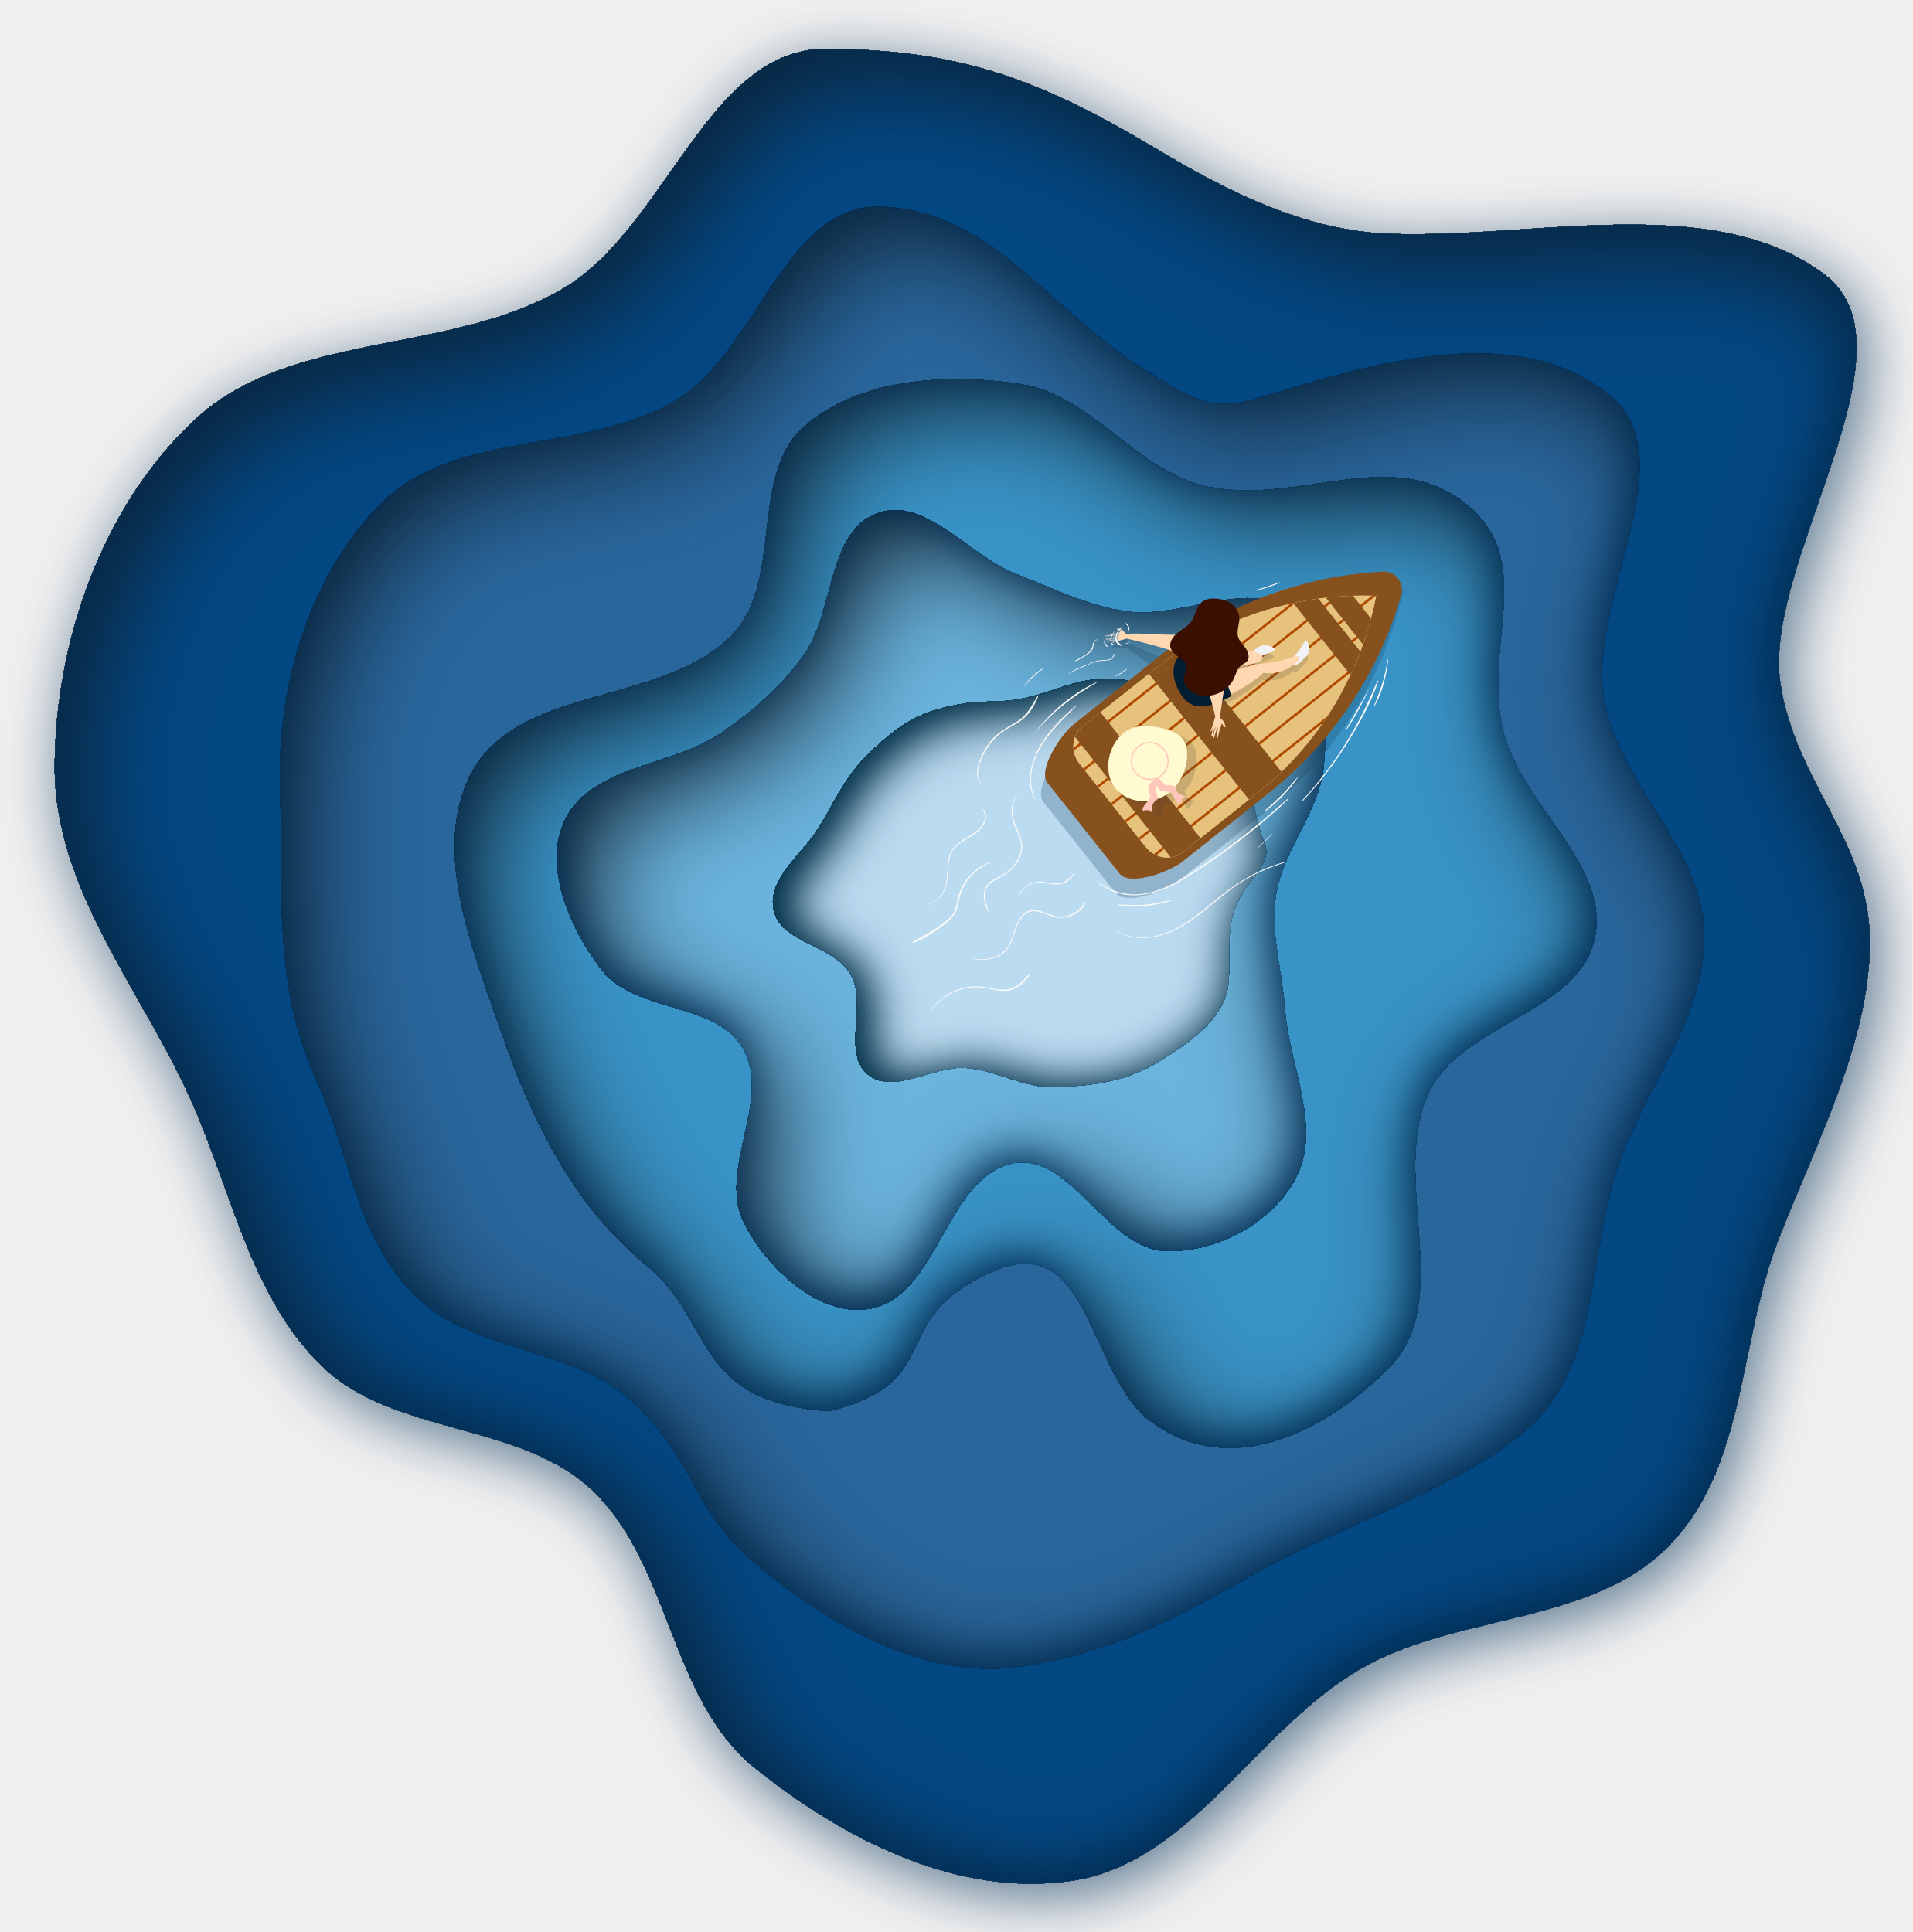
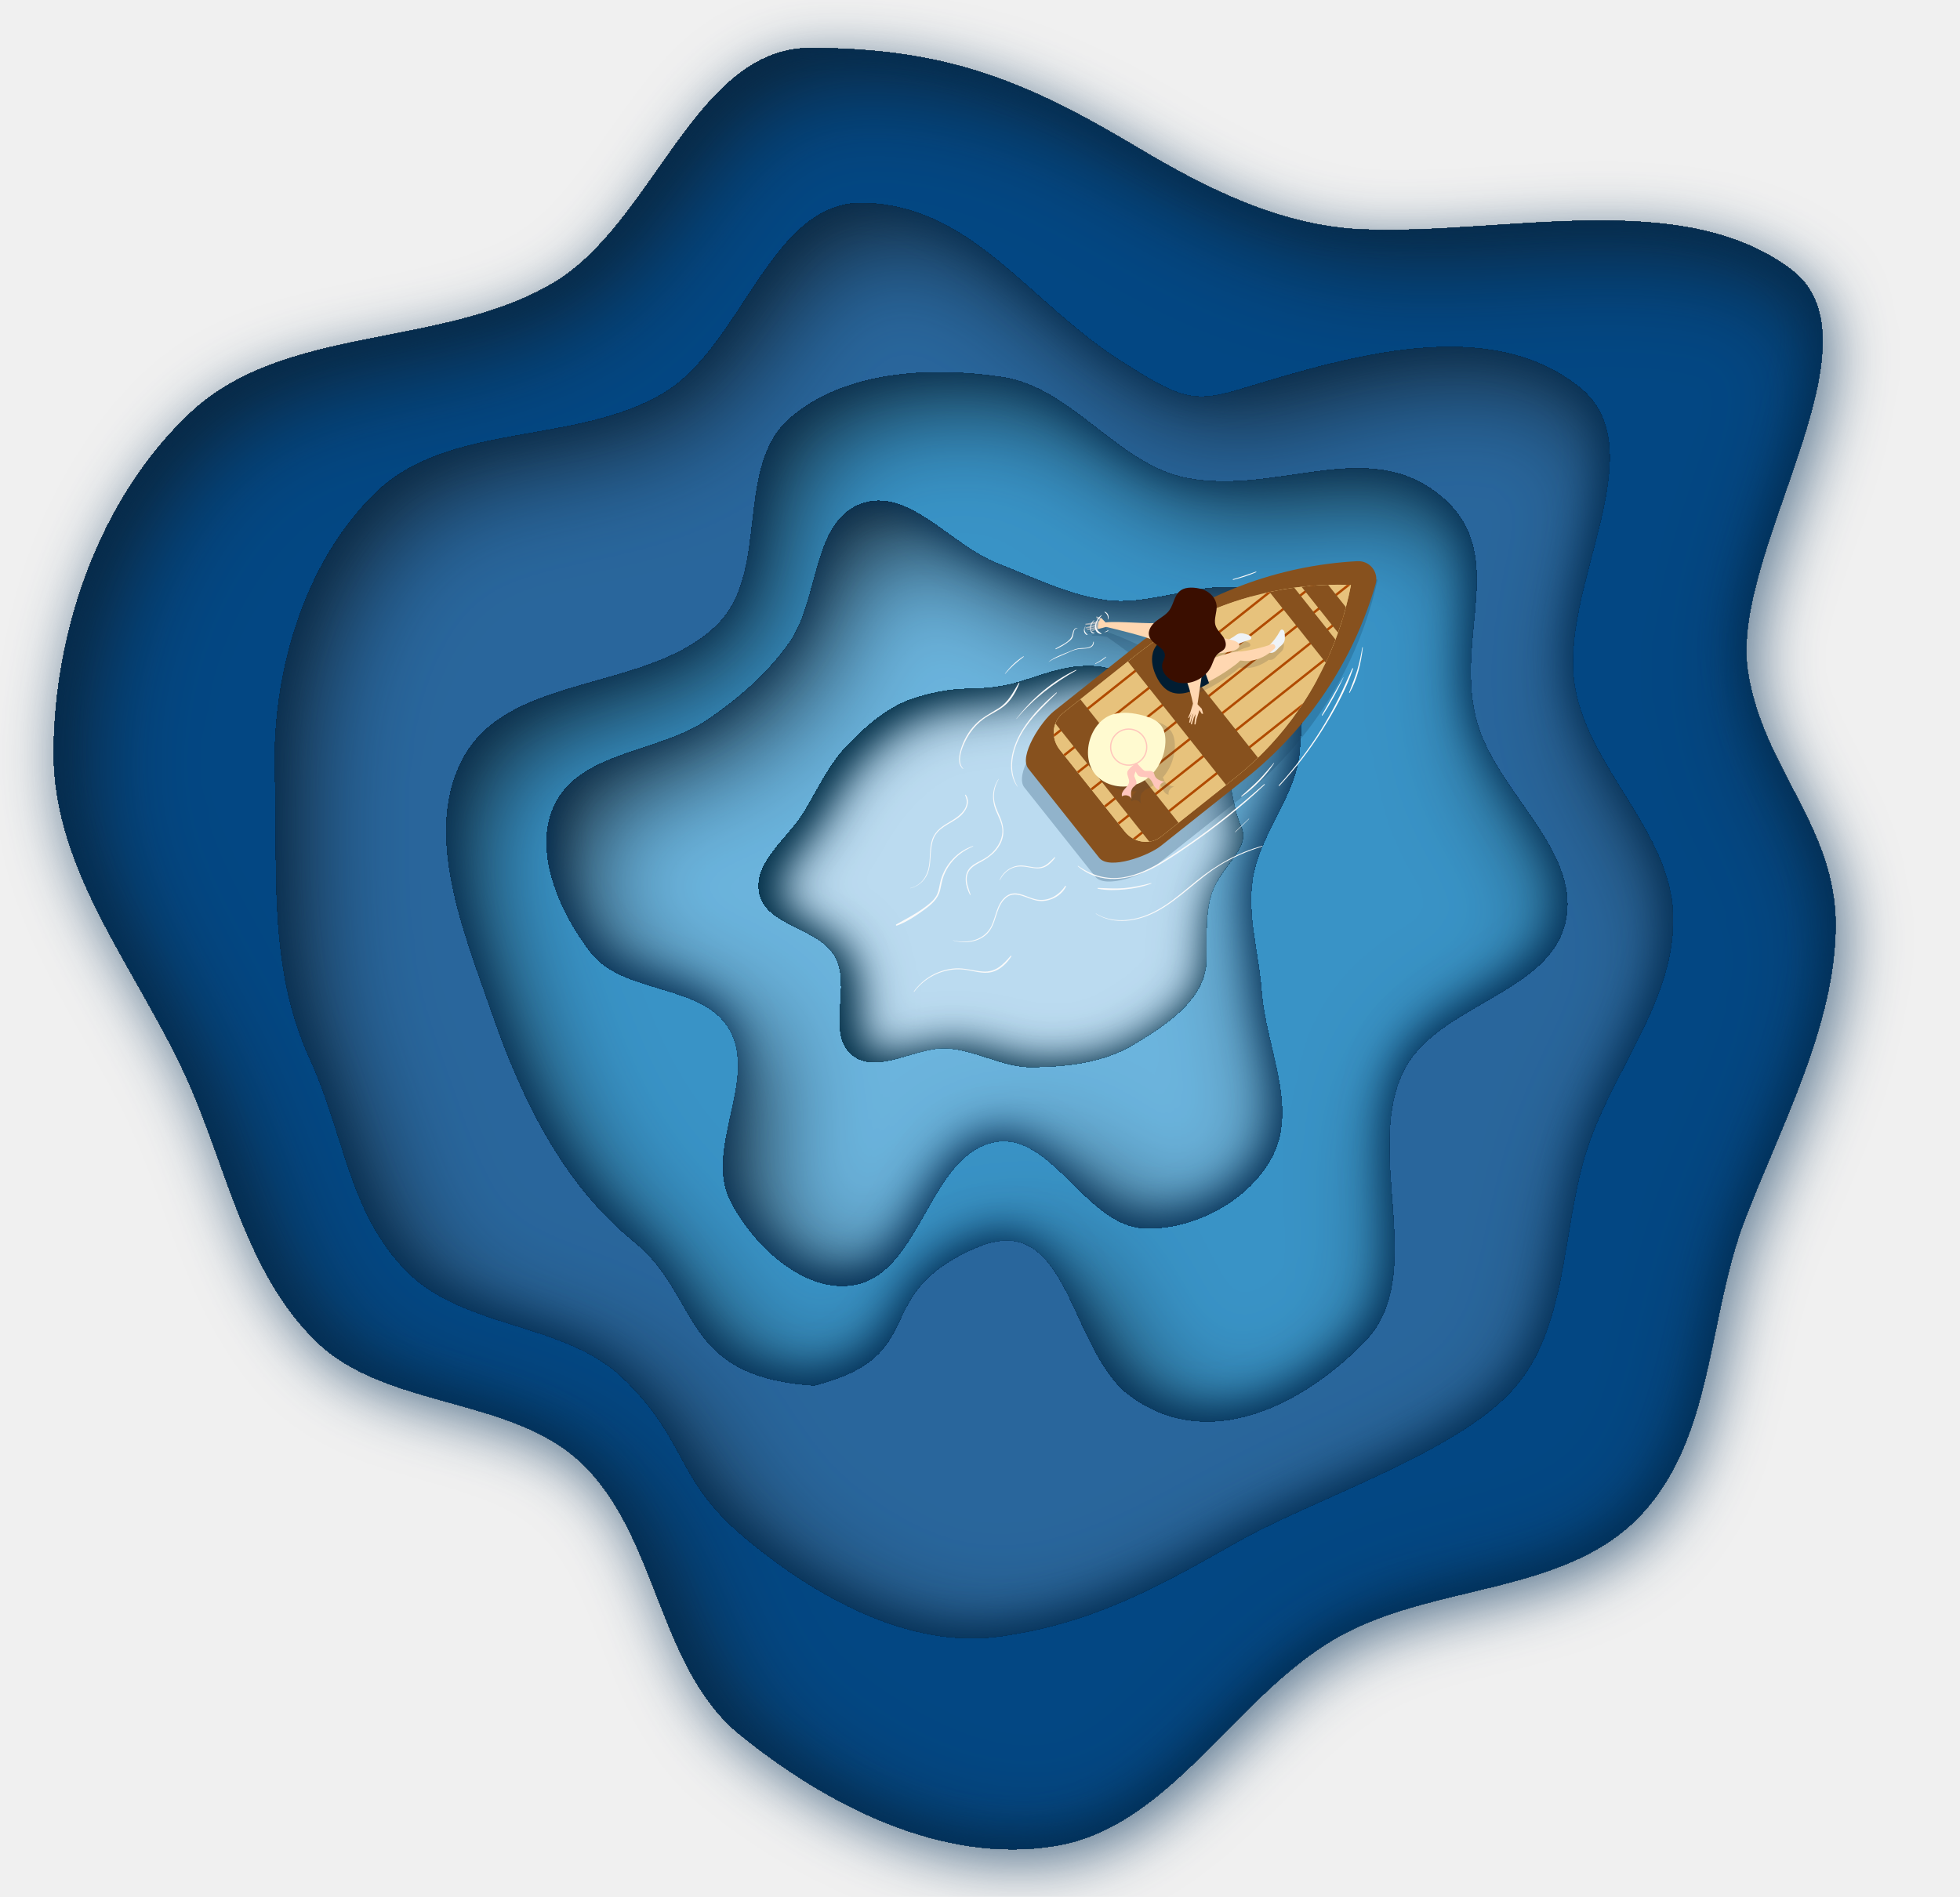
- <svg xmlns="http://www.w3.org/2000/svg" width="953" height="963" viewBox="0 0 953 963" fill="none">
-   <mask id="mask0" mask-type="alpha" maskUnits="userSpaceOnUse" x="0" y="0" width="953" height="963">
-     <rect width="953" height="963" fill="#C4C4C4" />
+ <svg xmlns="http://www.w3.org/2000/svg" width="995" height="963" viewBox="0 0 995 963" fill="none">
+   <mask id="mask0" mask-type="alpha" maskUnits="userSpaceOnUse" x="0" y="0" width="995" height="963">
+     <rect width="995" height="963" fill="#C4C4C4" />
  </mask>
  <g mask="url(#mask0)">
    <g filter="url(#filter0_dii)">
-       <path fill-rule="evenodd" clip-rule="evenodd" d="M160.68 681.109C124.921 646.37 115.556 593.996 95.326 548.615C70.685 493.339 27.041 443.195 27.289 381.876C27.536 320.722 50.322 253.224 96.697 209.664C144.518 164.746 223.943 177.242 280.669 143.874C332.181 113.574 352.759 24.296 411.644 24.404C480.139 24.53 520.323 40.841 577.468 74.954C612.28 95.735 650.311 114.903 691.927 116.529C763.817 119.336 853.638 94.923 909.286 136.913C958.183 173.809 878.149 280.106 887.25 340.62C894.71 390.228 932.082 419.598 931.821 470.094C931.561 520.522 904.257 571.052 885.813 619.056C866.412 669.548 870.216 730.891 831.76 770.369C793.374 809.776 727.401 803.981 679.26 831.1C626.912 860.589 594.466 927.526 535.615 937.194C477.975 946.662 419.477 916.151 375.94 880.925C333.573 846.645 334.318 779.068 294.466 742.075C258.731 708.904 195.628 715.061 160.68 681.109Z" fill="#034783" />
+       <path fill-rule="evenodd" clip-rule="evenodd" d="M160.68 681.109C124.921 646.37 115.556 593.996 95.326 548.615C70.685 493.339 27.041 443.195 27.289 381.876C27.536 320.722 50.322 253.224 96.697 209.664C144.518 164.746 223.943 177.242 280.669 143.874C332.181 113.574 352.759 24.296 411.644 24.404C480.139 24.53 520.323 40.842 577.468 74.954C612.281 95.735 650.311 114.903 691.927 116.529C763.817 119.336 853.638 94.923 909.286 136.913C958.183 173.809 878.149 280.106 887.25 340.62C894.71 390.228 932.081 419.598 931.821 470.094C931.561 520.522 904.257 571.052 885.813 619.056C866.412 669.548 870.216 730.891 831.76 770.369C793.374 809.776 727.401 803.981 679.26 831.1C626.912 860.589 594.466 927.526 535.615 937.194C477.975 946.662 419.477 916.151 375.94 880.925C333.573 846.645 334.318 779.068 294.466 742.075C258.731 708.904 195.628 715.061 160.68 681.109Z" fill="#034783" />
    </g>
    <g filter="url(#filter1_ii)">
      <path fill-rule="evenodd" clip-rule="evenodd" d="M206.815 645.673C177.045 615.878 175.088 576.264 157.514 537.946C136.109 491.272 141.139 443.686 139.593 392.539C138.052 341.529 154.47 285.741 190.556 250.459C227.766 214.078 292.048 226.313 336.754 199.77C377.351 175.667 391.373 101.66 438.77 103.093C493.902 104.759 522.113 153.664 569.077 183.424C597.688 201.553 605.002 205.219 629.241 197.822C686.775 180.264 755.442 160.116 801.426 196.413C841.831 228.307 790.45 298.513 799.497 349.202C806.914 390.755 848.078 422.559 849.305 464.678C850.531 506.74 819.744 541.819 806.266 581.444C792.088 623.123 796.895 674.383 767.068 706.439C737.294 738.438 666.44 761.093 628.466 782.618C587.173 806.024 554.814 824.063 507.723 830.786C461.601 837.371 413.65 810.585 377.606 780.207C342.531 750.644 349.356 731.35 316.228 699.581C286.523 671.095 235.909 674.793 206.815 645.673Z" fill="#29669C" />
    </g>
    <g filter="url(#filter2_ii)">
      <path fill-rule="evenodd" clip-rule="evenodd" d="M712.161 544.296C692.285 585.999 725.057 647.406 693.045 680.754C663.848 711.168 612.439 740.895 570.307 705.873C542.02 679.063 541.397 613.68 495.445 633.444C439.701 657.419 473.699 687.828 413.322 703.398C344.65 698.844 356.558 658.465 321.729 630.2C286.016 601.218 265.051 558.173 250.196 515.412C235.363 472.714 214.045 421.687 236.046 383.553C260.342 341.443 331.243 351.417 365.032 316.376C390.778 289.674 372.989 236.798 401.041 212.439C428.506 188.589 471.658 185.933 508.798 191.53C544.304 196.882 567.521 236.365 602.873 242.858C649.469 251.416 694.387 221.396 731.13 251.764C765.752 280.379 739.107 320.635 748.888 363.539C757.331 400.573 802.233 430.641 794.791 467.27C787.172 504.765 728.541 509.927 712.161 544.296Z" fill="#3993C6" />
    </g>
    <g filter="url(#filter3_ii)">
      <path fill-rule="evenodd" clip-rule="evenodd" d="M635.91 445.926C632.887 465.11 639.01 484.149 640.424 503.519C642.457 531.362 658.579 561.375 646.163 586.358C634.886 609.047 606.016 624.707 580.774 623.541C551.382 622.182 533.749 574.188 504.868 579.827C471.691 586.304 467.715 644.824 434.695 652.061C409.429 657.598 382.239 632.453 370.698 609.23C357.779 583.234 384.701 548.123 370.469 522.826C357.137 499.129 316.578 505.007 299.963 483.501C284.059 462.914 270.161 431.409 281.896 408.175C295.388 381.46 335.065 382.173 359.687 365.245C375.313 354.503 389.745 341.992 400.707 326.493C416.092 304.742 412.142 265.534 436.964 255.991C460.594 246.906 482.469 276.757 506.041 285.995C524.375 293.18 542.003 302.133 561.505 304.801C589.411 308.618 622.928 287.844 645.277 305.041C665.698 320.755 661.526 354.684 659.813 380.448C658.257 403.84 639.558 422.77 635.91 445.926Z" fill="#6BB4DD" />
    </g>
    <g filter="url(#filter4_ii)">
      <path fill-rule="evenodd" clip-rule="evenodd" d="M630.195 420.327C624.718 407.831 625.361 393.427 618.468 381.651C611.563 369.857 601.865 359.936 590.443 352.42C579.058 344.927 571.347 340.96 557.939 338.49C540.167 336.596 526.35 344.386 512.449 347.588C494.293 351.771 488.877 346.997 464.876 354.358C451.468 358.47 440.545 368.003 430.739 378.022C421.146 387.825 415.503 400.227 408.468 411.998C400.25 425.748 382.293 437.899 385.589 453.57C389.055 470.05 415.547 470.916 423.933 485.524C432.471 500.398 419.372 524.716 432.66 535.567C445.37 545.945 464.802 531.164 481.181 532.272C496.164 533.286 509.619 542.071 524.634 541.791C542.059 541.467 560.037 539.423 575.018 530.524C591.055 520.998 610.514 508.289 612.27 489.733C613.174 480.168 610.813 463.271 615.908 451.388C621.553 438.221 634.468 430.078 630.195 420.327Z" fill="#BBDBF0" />
    </g>
    <g clip-path="url(#clip0)">
      <path opacity="0.26" d="M562.418 321.059L561.243 318.201L560.981 317.986L559.169 316.488L558.89 317.189L559.949 318.721L560.123 318.969L559.712 318.927L555.304 318.486L552.652 317.903L552.447 318.423L554.492 319.099L557.406 319.897L557.402 319.939L555.486 320.056L551.974 319.6L551.855 320.152L554.787 320.799L557.215 321.055L557.21 321.089L555.913 321.169L552.401 320.713L552.282 321.265L555.214 321.912L556.567 322.059L554.318 322.267L554.32 322.699L556.647 322.699L556.951 322.661L556.947 322.703L557.511 322.779L561.792 323.275L561.798 323.257C566.724 326.722 579.692 335.883 583.105 339.682L588.878 331.741C582.208 329.947 569.089 322.853 562.418 321.059Z" fill="#194260" />
      <path opacity="0.26" d="M556.022 445.107L520.039 399.834C514.972 393.458 526.605 375.78 532.982 370.713L575.852 336.641C610.937 308.758 654.552 293.787 699.367 294.249C689.699 338.014 665.268 377.118 630.183 405.001L587.312 439.073C580.944 444.139 561.089 451.483 556.022 445.107Z" fill="#194260" />
      <path d="M558.015 435.524L522.033 390.25C516.966 383.874 528.599 366.196 534.975 361.129L577.846 327.057C609.708 301.736 648.604 287.063 689.045 284.927C695.386 284.592 700.083 290.502 698.325 296.604C687.113 335.52 664.038 370.096 632.176 395.418L589.306 429.489C582.938 434.556 563.082 441.9 558.015 435.524Z" fill="#87511E" />
      <path d="M626.797 395.074L589.441 424.763C585.644 427.777 580.59 428.191 576.278 426.294C575.869 426.118 575.475 425.917 575.096 425.697C573.555 424.837 572.141 423.656 570.97 422.169L537.972 380.646C536.413 378.69 535.459 376.458 535.091 374.184C535.019 373.718 534.963 373.241 534.933 372.77C534.694 368.713 536.296 364.696 539.615 362.062L576.972 332.373C588.061 323.56 600.195 316.297 613.042 310.692C614.396 310.1 615.76 309.523 617.127 308.979C625.54 305.579 634.247 302.872 643.167 300.892C643.614 300.79 644.061 300.687 644.509 300.592C644.94 300.499 645.38 300.405 645.812 300.321C649.517 299.552 653.268 298.911 657.042 298.41C658.279 298.236 659.52 298.087 660.761 297.947C662.241 297.782 663.722 297.634 665.214 297.51C665.931 297.447 666.649 297.392 667.366 297.337C669.652 297.167 671.951 297.054 674.255 296.981C677.394 296.876 680.552 296.868 683.718 296.942C684.334 296.947 684.959 296.968 685.585 296.997C685.66 296.998 685.752 296.997 685.827 297.006C685.085 300.812 684.222 304.572 683.23 308.287C682.861 309.662 682.482 311.03 682.086 312.391C681.887 313.06 681.688 313.736 681.481 314.405C680.778 316.695 680.024 318.964 679.227 321.222C678.813 322.402 678.39 323.574 677.941 324.741C676.981 327.273 675.967 329.776 674.885 332.253C674.54 333.044 674.187 333.844 673.825 334.628C673.546 335.246 673.266 335.856 672.986 336.466C670.546 341.663 667.851 346.72 664.907 351.619C663.809 353.441 662.676 355.242 661.507 357.021C660.778 358.133 660.033 359.238 659.285 360.327C650.273 373.371 639.358 385.092 626.797 395.074Z" fill="#E7C27C" />
-       <path d="M673.001 336.448C673.281 335.838 673.569 335.227 673.84 334.61C674.202 333.826 674.554 333.026 674.899 332.235C675.974 329.759 676.995 327.254 677.956 324.723C678.405 323.556 678.828 322.383 679.242 321.203C680.04 318.954 680.794 316.685 681.495 314.387C681.703 313.718 681.901 313.041 682.101 312.373C682.497 311.012 682.875 309.644 683.245 308.269C684.217 304.64 685.064 300.951 685.796 297.226C685.821 297.098 685.73 296.98 685.6 296.979V296.979C684.975 296.958 684.349 296.937 683.733 296.924C680.567 296.85 677.409 296.858 674.269 296.963C671.966 297.035 669.667 297.157 667.381 297.319C666.663 297.374 665.946 297.429 665.229 297.492C663.737 297.616 662.255 297.764 660.776 297.929C659.534 298.061 658.294 298.218 657.056 298.391C653.283 298.893 649.532 299.534 645.827 300.303C645.386 300.388 644.955 300.481 644.524 300.574C644.076 300.669 643.637 300.771 643.182 300.874V300.874C639.388 301.713 637.907 306.242 640.325 309.284L662.745 337.493C665.565 341.041 671.084 340.553 673.001 336.448V336.448Z" fill="#E7C27C" />
+       <path d="M673.001 336.448C673.281 335.838 673.569 335.227 673.84 334.61C674.202 333.826 674.554 333.026 674.899 332.235C675.974 329.759 676.995 327.254 677.956 324.723C678.405 323.556 678.828 322.383 679.242 321.203C680.04 318.954 680.794 316.685 681.495 314.387C681.703 313.718 681.901 313.041 682.101 312.373C682.497 311.012 682.875 309.644 683.245 308.269C684.217 304.64 685.064 300.951 685.796 297.226C685.821 297.098 685.73 296.98 685.6 296.979C684.975 296.958 684.349 296.937 683.733 296.924C680.567 296.85 677.409 296.858 674.269 296.963C671.966 297.035 669.667 297.157 667.381 297.319C666.663 297.374 665.946 297.429 665.229 297.492C663.737 297.616 662.255 297.764 660.776 297.929C659.534 298.061 658.294 298.218 657.056 298.391C653.283 298.893 649.532 299.534 645.827 300.303C645.386 300.388 644.955 300.481 644.524 300.574C644.076 300.669 643.637 300.771 643.182 300.874C639.388 301.713 637.907 306.242 640.325 309.284L662.745 337.493C665.565 341.041 671.084 340.553 673.001 336.448Z" fill="#E7C27C" />
      <path d="M569.289 338.479L540.773 361.142L590.602 423.838L619.117 401.175L569.289 338.479Z" fill="#E7C27C" />
      <path d="M540.77 361.141L539.615 362.062C536.296 364.696 534.703 368.72 534.933 372.77C534.963 373.241 535.01 373.71 535.091 374.184C535.458 376.45 536.413 378.69 537.972 380.646L570.97 422.169C572.148 423.647 573.555 424.837 575.096 425.697C575.475 425.917 575.869 426.118 576.278 426.294C580.582 428.199 585.645 427.785 589.441 424.763L590.595 423.841L540.77 361.141Z" fill="#E7C27C" />
      <path d="M659.3 360.308C660.056 359.219 660.802 358.122 661.522 357.003C662.691 355.223 663.824 353.423 664.922 351.601C666.227 349.434 667.477 347.223 668.677 345L635.204 302.884C629.055 304.571 623.016 306.604 617.128 308.987C615.761 309.531 614.397 310.108 613.043 310.7C601.446 315.757 590.441 322.167 580.252 329.843L630.009 392.442C641.223 383.052 651.05 372.245 659.3 360.308Z" fill="#E7C27C" />
      <path d="M580.252 329.843C579.147 330.676 578.05 331.517 576.972 332.373L569.286 338.477L619.111 401.169L626.797 395.065C627.882 394.201 628.942 393.33 630.001 392.443L580.252 329.843Z" fill="#E7C27C" />
      <path d="M617.128 308.987L535.091 374.184C535.019 373.717 534.963 373.241 534.933 372.77L613.042 310.692C614.397 310.108 615.761 309.531 617.128 308.987Z" fill="#B04A00" />
      <path d="M645.813 300.329L540.596 383.95L539.846 383.01L643.168 300.9C643.615 300.798 644.062 300.695 644.51 300.6C644.941 300.507 645.372 300.414 645.813 300.329Z" fill="#B04A00" />
      <path d="M667.367 297.345L547.488 392.621L546.738 391.682L665.215 297.518C665.932 297.455 666.658 297.399 667.367 297.345Z" fill="#B04A00" />
      <path d="M685.586 296.997L554.371 401.284L553.621 400.345L683.718 296.942C684.343 296.955 684.959 296.968 685.586 296.997Z" fill="#B04A00" />
      <path d="M681.488 314.396L561.263 409.947L560.512 409.008L682.093 312.382C681.894 313.05 681.696 313.727 681.488 314.396Z" fill="#B04A00" />
      <path d="M673.841 334.618L568.147 418.619L567.396 417.68L674.9 332.243C674.555 333.034 674.202 333.826 673.841 334.618Z" fill="#B04A00" />
      <path d="M659.3 360.308L576.285 426.285C575.877 426.109 575.483 425.908 575.103 425.688L661.53 357.002C660.802 358.122 660.056 359.219 659.3 360.308Z" fill="#B04A00" />
      <path d="M626.798 395.074C630.918 391.803 634.852 388.335 638.612 384.701L589.747 323.209C585.359 326.049 581.093 329.102 576.973 332.381L572.598 335.852L622.423 398.545L626.798 395.074Z" fill="#87511E" />
      <path d="M548.441 355.055L539.616 362.07C537.83 363.496 536.541 365.32 535.771 367.342L583.446 427.323C585.586 427.027 587.655 426.188 589.449 424.762L598.274 417.746L548.441 355.055Z" fill="#87511E" />
      <path d="M679.243 321.212L660.762 297.955C665.225 297.451 669.73 297.118 674.263 296.981L683.238 308.278C682.079 312.658 680.74 316.973 679.243 321.212Z" fill="#87511E" />
      <path d="M673.001 336.448L644.51 300.6C648.644 299.714 652.835 298.979 657.051 298.417L677.956 324.723C676.45 328.705 674.796 332.619 673.001 336.448Z" fill="#87511E" />
      <path d="M622.696 334.697C624.945 334.323 627.586 333.635 628.451 332.227C628.824 331.633 628.762 331.016 628.443 330.483C630.092 329.686 631.804 329.017 633.576 328.532C633.965 328.427 634.392 328.301 634.617 327.971C634.9 327.552 634.733 326.962 634.38 326.598C634.029 326.243 633.537 326.059 633.063 325.89C631.52 325.338 629.828 324.792 628.277 325.329C627.329 325.656 626.568 326.356 625.733 326.905C625.023 327.366 624.253 327.734 623.562 328.219C617.644 326.807 611.297 325.928 604.716 325.612C604.731 326.259 604.62 326.902 604.324 327.513C602.956 330.376 601.407 333.1 599.653 335.677C607.058 336.326 614.929 335.997 622.696 334.697Z" fill="#424242" fill-opacity="0.18" />
      <path d="M651.66 325.255C651.602 324.754 651.542 324.236 651.267 323.814C651 323.392 650.455 323.098 649.983 323.278C649.607 323.423 649.396 323.81 649.199 324.162C647.838 326.684 646.107 328.993 644.083 331.032C639.153 332.688 634.047 333.83 628.878 334.429C628.811 334.419 628.751 334.4 628.683 334.39C627.581 334.251 626.254 334.533 624.956 334.854C618.879 336.342 612.642 338.561 606.469 341.421C606.784 341.988 606.979 342.609 607.005 343.288C607.114 346.461 607.002 349.589 606.647 352.691C613.501 349.829 620.331 345.889 626.615 341.147C627.488 340.486 628.401 339.721 629.136 338.925C630.565 339.165 632.008 339.295 633.451 339.184C637.319 338.881 641.044 337.312 644.16 334.972C644.299 335.025 644.444 335.06 644.587 335.079C645.494 335.18 646.389 334.733 647.095 334.139C647.792 333.546 648.358 332.808 649.018 332.177C649.738 331.481 650.594 330.897 651.125 330.054C651.999 328.654 651.839 326.883 651.66 325.255Z" fill="#424242" fill-opacity="0.18" />
      <path d="M625.75 328.657C628.312 327.013 631.121 325.76 634.058 324.951C634.446 324.846 634.874 324.72 635.099 324.39C635.381 323.971 635.214 323.381 634.862 323.017C634.511 322.662 634.019 322.478 633.545 322.309C632.002 321.757 630.31 321.211 628.759 321.748C627.811 322.076 627.05 322.775 626.215 323.324C625.45 323.824 624.599 324.208 623.864 324.756C623.129 325.303 622.492 326.073 622.384 326.99C622.275 327.898 622.876 328.919 623.785 329.036L625.75 328.657Z" fill="#EFF3F7" />
      <path d="M604.806 323.933C603.438 326.796 601.889 329.519 600.135 332.096C607.539 332.736 615.411 332.407 623.177 331.108C625.426 330.734 628.067 330.046 628.932 328.638C629.512 327.699 629.057 326.722 628.137 326.083C627.225 325.442 625.917 325.083 624.613 324.764C618.538 323.268 611.988 322.351 605.189 322.024C605.213 322.678 605.102 323.321 604.806 323.933Z" fill="#FFD7B1" />
      <path d="M607.494 339.698C607.603 342.871 607.492 345.999 607.136 349.102C613.991 346.239 620.82 342.299 627.104 337.557C628.928 336.178 630.949 334.355 631.067 332.706C631.149 331.609 630.285 330.955 629.182 330.808C628.079 330.669 626.752 330.951 625.454 331.271C619.377 332.759 613.14 334.978 606.968 337.839C607.273 338.399 607.469 339.027 607.494 339.698Z" fill="#FFD7B1" />
      <path d="M644.195 327.829C646.377 325.707 648.235 323.253 649.68 320.573C649.869 320.222 650.088 319.834 650.464 319.689C650.936 319.508 651.481 319.803 651.748 320.225C652.023 320.647 652.083 321.164 652.141 321.666C652.328 323.293 652.48 325.065 651.605 326.457C651.075 327.308 650.219 327.892 649.498 328.579C648.838 329.21 648.272 329.948 647.575 330.542C646.878 331.135 645.983 331.582 645.067 331.482C644.159 331.382 643.297 330.57 643.388 329.655L644.195 327.829Z" fill="#EFF3F7" />
      <path d="M627.649 331.027C633.751 330.451 639.787 329.134 645.577 327.101C646.789 326.672 647.943 328.07 647.2 329.116C647.156 329.179 647.103 329.234 647.051 329.289C643.55 332.772 638.855 335.203 633.94 335.586C631.292 335.792 628.663 335.19 626.076 334.584L627.649 331.027Z" fill="#FFD7B1" />
      <path d="M594.41 323.957C590.164 323.724 586.356 327.288 585.262 331.404C584.16 335.512 585.282 339.93 587.176 343.747C588.707 346.836 590.889 349.793 594.032 351.217C597.114 352.613 600.76 352.34 603.946 351.199C607.141 350.057 610.982 348.734 613.775 346.826C611.699 340.766 608.837 333.837 606.513 327.877C605.831 326.124 605.065 324.281 603.534 323.187C601.134 321.457 597.352 324.12 594.41 323.957Z" fill="#011D32" />
      <path d="M610.949 337.159C609.935 343.985 608.921 350.81 607.907 357.636C607.778 358.513 606.454 358.654 605.795 358.046C604.717 352.826 603.374 347.541 601.153 342.692L610.949 337.159Z" fill="#FFD7B1" />
      <path d="M607.68 357.376L610.061 359.823L610.801 362.409L610.051 362.384L608.911 360.545L607.426 365.156L606.903 367.819L606.336 367.801L606.529 365.653L606.961 362.659L604.207 361.97L605.628 357.307L607.68 357.376Z" fill="#FFD7B1" />
      <path d="M606.058 364.354L605.068 367.761L604.517 367.65L605.096 364.708L605.934 362.031L607.072 362.358L606.058 364.354Z" fill="#FFD7B1" />
      <path d="M605.202 363.525L604.212 366.932L603.661 366.821L604.24 363.879L605.078 361.202L606.225 361.528L605.202 363.525Z" fill="#FFD7B1" />
      <path d="M604.881 362.144L603.56 364.562L603.16 364.386L604.094 362.248L605.186 360.368L605.994 360.803L604.881 362.144Z" fill="#FFD7B1" />
      <path d="M560.752 318.108C565.938 319.353 582.57 323.335 587.337 325.71L589.779 316.207C582.926 316.999 568.087 315.231 561.233 316.016C560.346 316.121 560.17 317.435 560.752 318.108Z" fill="#FFD7B1" />
      <path d="M561.482 316.257L559.108 313.792L558.79 313.691C558.524 314.025 558.294 314.381 558.098 314.749L558.356 314.923L557.96 315.037C557.315 316.398 557.129 317.946 557.327 319.431L561.487 318.309L561.482 316.257Z" fill="#FFD7B1" />
      <path d="M556.556 312.958L556.555 313.707L558.105 314.74C558.301 314.372 558.531 314.016 558.797 313.682L556.556 312.958Z" fill="#A4B1BA" />
      <path d="M557.959 315.029L553.7 316.244L551.018 316.687L551.016 317.252L553.173 317.128L556.174 316.795L556.186 316.835L554.455 317.648L551.018 318.524L551.107 319.08L554.077 318.6L556.43 317.95L556.434 317.983L555.258 318.532L551.822 319.407L551.91 319.964L554.88 319.484L556.19 319.121L554.173 320.145L554.338 320.553L556.504 319.688L556.773 319.545L556.785 319.585L557.336 319.439C557.128 317.938 557.314 316.39 557.959 315.029Z" fill="#A4B1BA" />
      <path d="M611.291 299.562C614.575 300.897 617.303 303.916 617.615 307.451C617.91 310.821 616.075 314.254 617.038 317.491C617.689 319.679 619.487 321.286 620.811 323.141C622.135 324.995 622.958 327.664 621.559 329.466C620.764 330.493 619.447 330.957 618.44 331.781C616.527 333.343 615.958 335.969 614.926 338.208C611.967 344.613 604.062 348.278 597.265 346.389C592.914 345.186 588.866 340.852 590.189 336.539C590.533 335.407 591.227 334.366 591.35 333.181C591.796 328.74 584.752 327.29 583.397 323.045C582.479 320.178 584.566 317.193 586.941 315.335C589.315 313.477 592.168 312.078 593.828 309.56C596.153 306.037 596.167 301.098 600.548 299.106C603.524 297.778 608.371 298.375 611.291 299.562Z" fill="#3A0E00" />
      <path d="M559.401 312.317C559.445 312.263 559.373 312.212 559.327 312.241C556.087 314.011 553.755 320.96 558.942 321.955C559.12 321.987 559.267 321.715 559.098 321.607C557.412 320.537 556.084 319.14 556.5 316.979C556.858 315.073 558.222 313.748 559.401 312.317Z" fill="#FAFAFA" />
      <path d="M555.405 314.844C554.167 315.84 553.397 317.289 553.366 318.896C553.337 320.187 553.895 321.777 555.433 321.607C555.605 321.59 555.613 321.331 555.443 321.299C552.35 320.701 554.119 316.277 555.489 314.927C555.526 314.882 555.452 314.806 555.405 314.844Z" fill="#FAFAFA" />
      <path d="M552.037 322.146C550.651 321.004 549.937 319.263 551.279 317.716C551.302 317.697 551.266 317.668 551.242 317.687C549.861 319.005 549.804 321.679 551.872 322.411C552.035 322.462 552.182 322.264 552.037 322.146Z" fill="#FAFAFA" />
      <path d="M562.549 319.957C561.949 320.358 561.438 320.733 560.701 320.84C560.635 320.847 560.645 320.945 560.711 320.947C561.427 320.959 562.26 320.726 562.68 320.102C562.746 320.012 562.651 319.897 562.549 319.957Z" fill="#FAFAFA" />
      <path d="M560.883 310.598C560.746 310.562 560.651 310.771 560.767 310.85C562.053 311.744 562.627 312.909 562.376 314.48C562.367 314.556 562.47 314.587 562.505 314.517C563.28 313.126 562.431 311.033 560.883 310.598Z" fill="#FAFAFA" />
      <path d="M641.783 398.141C631.077 407.63 620.084 416.741 608.447 425.068C602.652 429.212 596.746 433.243 590.668 436.967C584.362 440.83 577.606 444.257 570.234 445.433C561.766 446.786 554.24 444.495 547.329 439.633C547.195 439.539 547.039 439.729 547.166 439.832C558.455 449.336 573.176 447.176 585.402 440.752C591.933 437.315 598.088 433.118 604.153 428.929C610.561 424.507 616.813 419.86 622.903 415.004C629.509 409.74 635.934 404.244 642.033 398.398C642.186 398.267 641.943 398 641.783 398.141Z" fill="#FAFAFA" />
      <path d="M686.502 339.38C684.043 344.721 681.809 350.156 679.142 355.409C676.49 360.645 673.6 365.754 670.481 370.729C664.244 380.686 657.085 390.063 649.167 398.75C648.986 398.942 649.303 399.202 649.483 399.009C657.574 390.296 664.844 380.867 671.178 370.792C677.31 361.037 683.183 350.509 686.893 339.557C686.976 339.3 686.617 339.119 686.502 339.38Z" fill="#FAFAFA" />
      <path d="M691.564 328.726C690.948 332.552 690.163 336.338 689.071 340.054C687.911 344.002 686.29 347.747 684.888 351.602C684.823 351.783 685.067 351.892 685.158 351.725C689.032 344.904 690.994 336.504 691.834 328.765C691.85 328.597 691.596 328.548 691.564 328.726Z" fill="#FAFAFA" />
      <path d="M681.906 343.97C678.367 350.391 674.623 356.684 671.038 363.068C670.932 363.253 671.234 363.447 671.357 363.269C675.424 357.219 678.929 350.61 682.011 344.018C682.038 343.957 681.942 343.908 681.906 343.97Z" fill="#FAFAFA" />
      <path d="M646.631 387.424C644.16 390.314 641.734 393.241 639.073 395.976C636.253 398.867 633.187 401.459 630.19 404.161C630.015 404.32 630.211 404.616 630.413 404.471C636.684 400.021 642.501 393.929 646.786 387.558C646.857 387.443 646.72 387.316 646.631 387.424Z" fill="#FAFAFA" />
      <path d="M633.983 415.676C631.607 417.851 629.317 420.141 626.997 422.376C626.914 422.459 627.05 422.57 627.133 422.487C629.454 420.26 631.829 418.078 634.095 415.798C634.172 415.732 634.052 415.611 633.983 415.676Z" fill="#FAFAFA" />
      <path d="M584.334 448.372C579.796 449.54 575.266 450.533 570.593 450.933C566.15 451.31 561.787 450.982 557.349 450.826C557.107 450.817 557.112 451.199 557.333 451.244C561.771 452.155 566.552 452.01 571.048 451.578C575.592 451.141 580.149 450.245 584.436 448.637C584.621 448.576 584.513 448.33 584.334 448.372Z" fill="#FAFAFA" />
      <path d="M536.27 351.616C528.881 357.948 521.622 365.164 517.168 373.921C513.285 381.557 511.116 391.881 516.436 399.379C516.485 399.449 516.593 399.372 516.545 399.302C511.541 390.982 514.012 380.603 518.494 372.625C523.06 364.497 530.013 358.383 536.473 351.82C536.586 351.709 536.4 351.503 536.27 351.616Z" fill="#FAFAFA" />
      <path d="M546.252 340.121C534.434 345.64 523.871 354.641 515.957 364.949C515.912 365.003 515.994 365.07 516.038 365.015C524.615 354.766 534.766 346.878 546.385 340.373C546.526 340.293 546.394 340.048 546.252 340.121Z" fill="#FAFAFA" />
      <path d="M561.38 333.473C559.642 334.711 557.957 335.901 556.041 336.857C555.906 336.921 555.987 337.145 556.13 337.081C558.043 336.175 559.947 335.096 561.524 333.666C561.631 333.564 561.504 333.378 561.38 333.473Z" fill="#FAFAFA" />
      <path d="M506.86 395.548C503.707 400.343 503.362 405.963 505.452 411.24C506.696 414.383 508.509 417.385 508.827 420.82C509.125 424.131 507.988 427.403 506.113 430.101C504.384 432.593 502.054 434.646 499.42 436.156C497.172 437.452 494.65 438.411 492.754 440.238C488.818 444.022 490.164 450.005 492.425 454.335C492.516 454.5 492.757 454.418 492.705 454.223C491.779 451.282 490.409 448.302 490.842 445.142C491.324 441.561 494.092 439.647 497.045 438.089C501.427 435.772 505.343 433.12 507.727 428.61C510.215 423.898 509.626 419.252 507.541 414.515C506.242 411.577 504.854 408.748 504.611 405.489C504.347 402.008 505.237 398.603 506.991 395.61C507.035 395.547 506.91 395.468 506.86 395.548Z" fill="#FAFAFA" />
      <path d="M540.728 449.86C537.371 454.949 531.534 458.092 525.367 456.514C520.284 455.218 515.168 451.273 510.307 455.449C505.952 459.193 505.64 465.225 503.31 470.113C499.852 477.349 491.078 479.297 483.826 477.428C483.766 477.409 483.75 477.502 483.81 477.521C489.577 479.256 496.774 478.487 501.189 474.007C505.838 469.295 505.246 461.782 509.602 456.875C515.265 450.491 521.892 457.426 528.449 457.494C533.483 457.549 538.897 454.747 541.145 450.117C541.27 449.872 540.887 449.619 540.728 449.86Z" fill="#FAFAFA" />
      <path d="M535.316 435.289C532.852 437.663 530.816 440.243 527.12 440.438C524.044 440.604 521.086 439.361 518.01 439.444C513.418 439.57 509.21 442.55 507.488 446.779C507.455 446.865 507.578 446.928 507.627 446.84C509.006 444.001 511.335 441.682 514.333 440.576C517.379 439.449 520.319 440.011 523.416 440.558C525.768 440.972 528.16 441.198 530.392 440.161C532.465 439.197 534.292 437.352 535.64 435.531C535.769 435.326 535.49 435.113 535.316 435.289Z" fill="#FAFAFA" />
      <path d="M493.865 429.554C486.076 432.127 479.845 438.9 477.613 446.762C476.863 449.414 476.743 452.285 475.392 454.739C473.97 457.308 471.493 459.143 469.179 460.854C464.683 464.195 459.797 466.628 454.952 469.381C454.622 469.572 454.922 470.082 455.267 469.957C460.183 468.161 464.869 465.058 469.076 461.994C472.726 459.336 476.128 456.536 477.252 451.976C477.855 449.522 478.157 447.048 479.066 444.672C479.931 442.424 481.108 440.312 482.562 438.396C485.514 434.494 489.462 431.656 493.955 429.786C494.098 429.722 494.018 429.505 493.865 429.554Z" fill="#FAFAFA" />
      <path d="M513.035 485.342C509.165 489.867 505.393 493.719 498.948 493.273C494.202 492.941 489.715 491.369 484.9 491.684C476.577 492.233 468.766 496.587 463.923 503.363C463.828 503.489 464.018 503.644 464.113 503.518C469.842 495.79 479.566 491.286 489.19 492.278C493.952 492.767 498.763 494.746 503.57 493.518C507.703 492.457 511.118 489.116 513.389 485.639C513.547 485.39 513.228 485.114 513.035 485.342Z" fill="#FAFAFA" />
      <path d="M490.28 403.562C490.145 403.376 489.804 403.543 489.918 403.765C492.987 409.859 487.24 414.323 482.541 417.044C478.652 419.295 474.876 421.609 473.309 426.054C471.865 430.155 472.252 434.613 471.712 438.865C470.994 444.572 467.983 449.386 462.158 450.899C462.085 450.914 462.13 451.034 462.203 451.011C466.858 449.848 470.261 446.391 471.504 441.778C472.893 436.619 471.926 431.022 473.834 425.985C476.091 420.041 482.347 418.427 486.925 414.828C490.162 412.285 492.99 407.481 490.28 403.562Z" fill="#FAFAFA" />
-       <path d="M640.751 429.505C628.301 432.852 617.331 439.192 607.374 447.277C597.672 455.161 588.076 464.116 575.391 466.605C568.893 467.877 562.078 467.302 556.352 463.81C556.281 463.767 556.194 463.892 556.273 463.942C565.729 469.897 577.74 467.825 587.14 462.821C598.884 456.57 607.86 446.314 619.162 439.383C625.936 435.224 633.261 432.082 640.862 429.785C641.047 429.725 640.937 429.454 640.751 429.505Z" fill="#FAFAFA" />
+       <path d="M640.751 429.505C628.301 432.852 617.331 439.192 607.374 447.277C597.672 455.161 588.076 464.116 575.391 466.605C568.893 467.877 562.078 467.302 556.352 463.81C556.281 463.767 556.194 463.892 556.273 463.942C565.729 469.897 577.74 467.825 587.14 462.821C598.885 456.57 607.86 446.314 619.162 439.383C625.936 435.224 633.261 432.082 640.862 429.785C641.047 429.725 640.937 429.454 640.751 429.505Z" fill="#FAFAFA" />
      <path d="M517.188 346.73C514.175 351.686 512.008 356.457 506.883 359.654C502.61 362.317 498.298 364.41 494.814 368.149C491.683 371.504 489.304 375.565 487.938 379.941C486.906 383.26 485.826 387.765 488.823 390.384C488.923 390.473 489.041 390.32 488.956 390.221C485.483 386.569 488.352 379.675 490.258 375.877C492.323 371.756 495.291 368.093 498.95 365.284C502.671 362.427 507.269 360.854 510.712 357.626C513.774 354.752 516.003 350.764 517.484 346.867C517.547 346.669 517.295 346.562 517.188 346.73Z" fill="#FAFAFA" />
      <path d="M519.523 333.248C515.895 335.538 512.738 338.63 510.161 342.038C510.101 342.11 510.21 342.199 510.269 342.126C513.074 338.829 516.23 336.062 519.687 333.472C519.834 333.366 519.672 333.158 519.523 333.248Z" fill="#FAFAFA" />
      <path d="M546.94 318.798C544.946 318.806 544.749 320.754 544.381 322.304C543.556 325.786 538.691 327.593 535.869 329.296C535.696 329.397 535.858 329.688 536.041 329.603C538.521 328.466 541.132 326.984 543.208 325.214C543.844 324.668 544.302 324.099 544.597 323.304C545.171 321.726 544.727 319.277 546.967 318.903C547.024 318.898 547.015 318.799 546.94 318.798Z" fill="#FAFAFA" />
      <path d="M555.007 325.914C554.758 329.164 551.105 328.963 548.714 329.077C546.712 329.169 544.998 329.897 543.18 330.669C539.56 332.211 535.488 333.465 532.387 335.961C532.349 335.998 532.389 336.061 532.436 336.031C534.648 334.547 537.094 333.571 539.535 332.546C542.2 331.432 545.07 329.79 547.964 329.468C550.397 329.2 555.4 329.773 555.282 325.928C555.291 325.761 555.023 325.746 555.007 325.914Z" fill="#FAFAFA" />
      <path d="M637.589 290.228C633.725 291.57 629.9 292.974 625.952 294.059C625.709 294.124 625.853 294.484 626.088 294.419C630.041 293.384 633.97 292.194 637.701 290.516C637.883 290.432 637.781 290.159 637.589 290.228Z" fill="#FAFAFA" />
      <path d="M596.409 379.598C596.54 376.667 596.141 373.59 594.471 371.18C592.334 368.093 588.548 366.635 584.912 365.684C580.184 364.453 575.171 363.781 570.428 364.97C558.021 368.079 552.56 387.227 561.563 396.477C565.482 400.507 571.302 402.27 576.91 401.743C576.547 402.195 576.142 402.626 575.751 403.048C574.816 404.089 573.94 405.473 574.381 406.8C575.902 405.717 578.33 406.314 579.17 407.984C578.859 405.946 578.655 403.572 580.115 402.13C580.577 401.676 581.175 401.342 581.485 400.779L581.484 400.771C582.416 400.454 583.334 400.071 584.202 399.61C585.411 398.974 586.532 398.214 587.586 397.369C587.681 397.409 587.775 397.433 587.863 397.482C589.093 398.141 589.667 399.563 590.282 400.815C590.906 402.066 591.87 403.391 593.266 403.476C592.82 401.667 594.278 399.626 596.131 399.458C594.123 398.993 591.844 398.307 591.04 396.417C590.801 395.851 590.703 395.204 590.338 394.717C593.99 390.578 596.154 385.117 596.409 379.598Z" fill="#424242" fill-opacity="0.18" />
      <path d="M556.77 394.005C562.475 399.86 572.191 400.935 579.434 397.144C586.677 393.345 591.234 385.293 591.608 377.135C591.739 374.204 591.34 371.127 589.67 368.717C587.533 365.63 583.747 364.172 580.111 363.221C575.383 361.99 570.37 361.318 565.627 362.507C553.219 365.608 547.766 384.755 556.77 394.005Z" fill="#FFFAD0" />
      <path d="M582.383 380.579C583.073 375.39 579.427 370.623 574.238 369.933C569.049 369.242 564.283 372.888 563.592 378.077C562.901 383.266 566.548 388.032 571.737 388.723C576.925 389.414 581.692 385.767 582.383 380.579Z" fill="#FFC6BC" />
      <path d="M581.751 380.494C582.396 375.654 578.994 371.208 574.154 370.564C569.314 369.919 564.868 373.321 564.223 378.161C563.579 383.001 566.98 387.447 571.821 388.092C576.661 388.736 581.107 385.335 581.751 380.494Z" fill="#FFFAD0" />
      <path d="M578 393.937C579.496 394.852 581.549 394.181 583.094 395.008C584.324 395.667 584.898 397.089 585.514 398.341C586.137 399.592 587.101 400.917 588.497 401.002C588.05 399.184 589.509 397.152 591.363 396.983C589.355 396.519 587.075 395.832 586.271 393.943C586.02 393.344 585.936 392.663 585.52 392.164C584.603 391.05 582.84 391.542 581.397 391.412C579.938 391.284 577.519 387.12 576.446 387.443C574.623 387.999 576.912 393.281 578 393.937Z" fill="#FFC6BC" />
      <path d="M572.284 391.965C571.991 393.69 573.371 395.356 573.17 397.096C573.01 398.484 571.902 399.542 570.967 400.583C570.032 401.624 569.156 403.008 569.596 404.336C571.117 403.253 573.546 403.85 574.386 405.52C574.074 403.481 573.87 401.108 575.33 399.665C575.792 399.212 576.391 398.878 576.7 398.315C577.397 397.048 576.287 395.596 575.874 394.208C575.452 392.804 578.432 389.024 577.737 388.137C576.556 386.634 572.5 390.713 572.284 391.965Z" fill="#FFC6BC" />
    </g>
  </g>
  <defs>
    <filter id="filter0_dii" x="-95" y="-195" width="1297.6" height="1275.13" filterUnits="userSpaceOnUse" color-interpolation-filters="sRGB">
      <feFlood flood-opacity="0" result="BackgroundImageFix" />
      <feColorMatrix in="SourceAlpha" type="matrix" values="0 0 0 0 0 0 0 0 0 0 0 0 0 0 0 0 0 0 127 0" />
      <feOffset dx="4" dy="6" />
      <feGaussianBlur stdDeviation="15" />
      <feColorMatrix type="matrix" values="0 0 0 0 0 0 0 0 0 0.18 0 0 0 0 0.337 0 0 0 0.65 0" />
      <feBlend mode="normal" in2="BackgroundImageFix" result="effect1_dropShadow" />
      <feBlend mode="normal" in="SourceGraphic" in2="effect1_dropShadow" result="shape" />
      <feColorMatrix in="SourceAlpha" type="matrix" values="0 0 0 0 0 0 0 0 0 0 0 0 0 0 0 0 0 0 127 0" result="hardAlpha" />
      <feOffset dx="12" dy="12" />
      <feGaussianBlur stdDeviation="28" />
      <feComposite in2="hardAlpha" operator="arithmetic" k2="-1" k3="1" />
      <feColorMatrix type="matrix" values="0 0 0 0 0.047 0 0 0 0 0.122 0 0 0 0 0.184 0 0 0 1 0" />
      <feBlend mode="normal" in2="shape" result="effect2_innerShadow" />
      <feColorMatrix in="SourceAlpha" type="matrix" values="0 0 0 0 0 0 0 0 0 0 0 0 0 0 0 0 0 0 127 0" result="hardAlpha" />
      <feOffset dx="-2" dy="-4" />
      <feGaussianBlur stdDeviation="10.5" />
      <feComposite in2="hardAlpha" operator="arithmetic" k2="-1" k3="1" />
      <feColorMatrix type="matrix" values="0 0 0 0 0 0 0 0 0 0.18 0 0 0 0 0.337 0 0 0 1 0" />
      <feBlend mode="normal" in2="effect2_innerShadow" result="effect3_innerShadow" />
    </filter>
    <filter id="filter1_ii" x="21.524" y="-41.914" width="1009.86" height="994.425" filterUnits="userSpaceOnUse" color-interpolation-filters="sRGB">
      <feFlood flood-opacity="0" result="BackgroundImageFix" />
      <feBlend mode="normal" in="SourceGraphic" in2="BackgroundImageFix" result="shape" />
      <feColorMatrix in="SourceAlpha" type="matrix" values="0 0 0 0 0 0 0 0 0 0 0 0 0 0 0 0 0 0 127 0" result="hardAlpha" />
      <feOffset dx="12" dy="12" />
      <feGaussianBlur stdDeviation="28" />
      <feComposite in2="hardAlpha" operator="arithmetic" k2="-1" k3="1" />
      <feColorMatrix type="matrix" values="0 0 0 0 0.047 0 0 0 0 0.122 0 0 0 0 0.184 0 0 0 1 0" />
      <feBlend mode="normal" in2="shape" result="effect1_innerShadow" />
      <feColorMatrix in="SourceAlpha" type="matrix" values="0 0 0 0 0 0 0 0 0 0 0 0 0 0 0 0 0 0 127 0" result="hardAlpha" />
      <feOffset dx="-2" dy="-4" />
      <feGaussianBlur stdDeviation="10.5" />
      <feComposite in2="hardAlpha" operator="arithmetic" k2="-1" k3="1" />
      <feColorMatrix type="matrix" values="0 0 0 0 0 0 0 0 0 0.18 0 0 0 0 0.337 0 0 0 1 0" />
      <feBlend mode="normal" in2="effect1_innerShadow" result="effect2_innerShadow" />
    </filter>
    <filter id="filter2_ii" x="133.251" y="59.954" width="780.965" height="788.639" filterUnits="userSpaceOnUse" color-interpolation-filters="sRGB">
      <feFlood flood-opacity="0" result="BackgroundImageFix" />
      <feBlend mode="normal" in="SourceGraphic" in2="BackgroundImageFix" result="shape" />
      <feColorMatrix in="SourceAlpha" type="matrix" values="0 0 0 0 0 0 0 0 0 0 0 0 0 0 0 0 0 0 127 0" result="hardAlpha" />
      <feOffset dx="12" dy="12" />
      <feGaussianBlur stdDeviation="28" />
      <feComposite in2="hardAlpha" operator="arithmetic" k2="-1" k3="1" />
      <feColorMatrix type="matrix" values="0 0 0 0 0.047 0 0 0 0 0.122 0 0 0 0 0.184 0 0 0 1 0" />
      <feBlend mode="normal" in2="shape" result="effect1_innerShadow" />
      <feColorMatrix in="SourceAlpha" type="matrix" values="0 0 0 0 0 0 0 0 0 0 0 0 0 0 0 0 0 0 127 0" result="hardAlpha" />
      <feOffset dx="-2" dy="-4" />
      <feGaussianBlur stdDeviation="10.5" />
      <feComposite in2="hardAlpha" operator="arithmetic" k2="-1" k3="1" />
      <feColorMatrix type="matrix" values="0 0 0 0 0 0 0 0 0 0.18 0 0 0 0 0.337 0 0 0 1 0" />
      <feBlend mode="normal" in2="effect1_innerShadow" result="effect2_innerShadow" />
    </filter>
    <filter id="filter3_ii" x="274.738" y="249.311" width="399.993" height="416.205" filterUnits="userSpaceOnUse" color-interpolation-filters="sRGB">
      <feFlood flood-opacity="0" result="BackgroundImageFix" />
      <feBlend mode="normal" in="SourceGraphic" in2="BackgroundImageFix" result="shape" />
      <feColorMatrix in="SourceAlpha" type="matrix" values="0 0 0 0 0 0 0 0 0 0 0 0 0 0 0 0 0 0 127 0" result="hardAlpha" />
      <feOffset dx="12" dy="12" />
      <feGaussianBlur stdDeviation="28" />
      <feComposite in2="hardAlpha" operator="arithmetic" k2="-1" k3="1" />
      <feColorMatrix type="matrix" values="0 0 0 0 0.047 0 0 0 0 0.122 0 0 0 0 0.184 0 0 0 1 0" />
      <feBlend mode="normal" in2="shape" result="effect1_innerShadow" />
      <feColorMatrix in="SourceAlpha" type="matrix" values="0 0 0 0 0 0 0 0 0 0 0 0 0 0 0 0 0 0 127 0" result="hardAlpha" />
      <feOffset dx="-2" dy="-4" />
      <feGaussianBlur stdDeviation="10.5" />
      <feComposite in2="hardAlpha" operator="arithmetic" k2="-1" k3="1" />
      <feColorMatrix type="matrix" values="0 0 0 0 0 0 0 0 0 0.18 0 0 0 0 0.337 0 0 0 1 0" />
      <feBlend mode="normal" in2="effect1_innerShadow" result="effect2_innerShadow" />
    </filter>
    <filter id="filter4_ii" x="376.957" y="332.035" width="268.239" height="226.232" filterUnits="userSpaceOnUse" color-interpolation-filters="sRGB">
      <feFlood flood-opacity="0" result="BackgroundImageFix" />
      <feBlend mode="normal" in="SourceGraphic" in2="BackgroundImageFix" result="shape" />
      <feColorMatrix in="SourceAlpha" type="matrix" values="0 0 0 0 0 0 0 0 0 0 0 0 0 0 0 0 0 0 127 0" result="hardAlpha" />
      <feOffset dx="5" dy="5" />
      <feGaussianBlur stdDeviation="15" />
      <feComposite in2="hardAlpha" operator="arithmetic" k2="-1" k3="1" />
      <feColorMatrix type="matrix" values="0 0 0 0 0 0 0 0 0 0.18 0 0 0 0 0.278 0 0 0 1 0" />
      <feBlend mode="normal" in2="shape" result="effect1_innerShadow" />
      <feColorMatrix in="SourceAlpha" type="matrix" values="0 0 0 0 0 0 0 0 0 0 0 0 0 0 0 0 0 0 127 0" result="hardAlpha" />
      <feOffset dx="4" dy="1" />
      <feGaussianBlur stdDeviation="10" />
      <feComposite in2="hardAlpha" operator="arithmetic" k2="-1" k3="1" />
      <feColorMatrix type="matrix" values="0 0 0 0 0 0 0 0 0 0.179 0 0 0 0 0.279 0 0 0 1 0" />
      <feBlend mode="normal" in2="effect1_innerShadow" result="effect2_innerShadow" />
    </filter>
    <clipPath id="clip0">
      <rect width="263.718" height="195.417" fill="white" transform="translate(438.838 309.695) rotate(-5.70313)" />
    </clipPath>
  </defs>
</svg>
